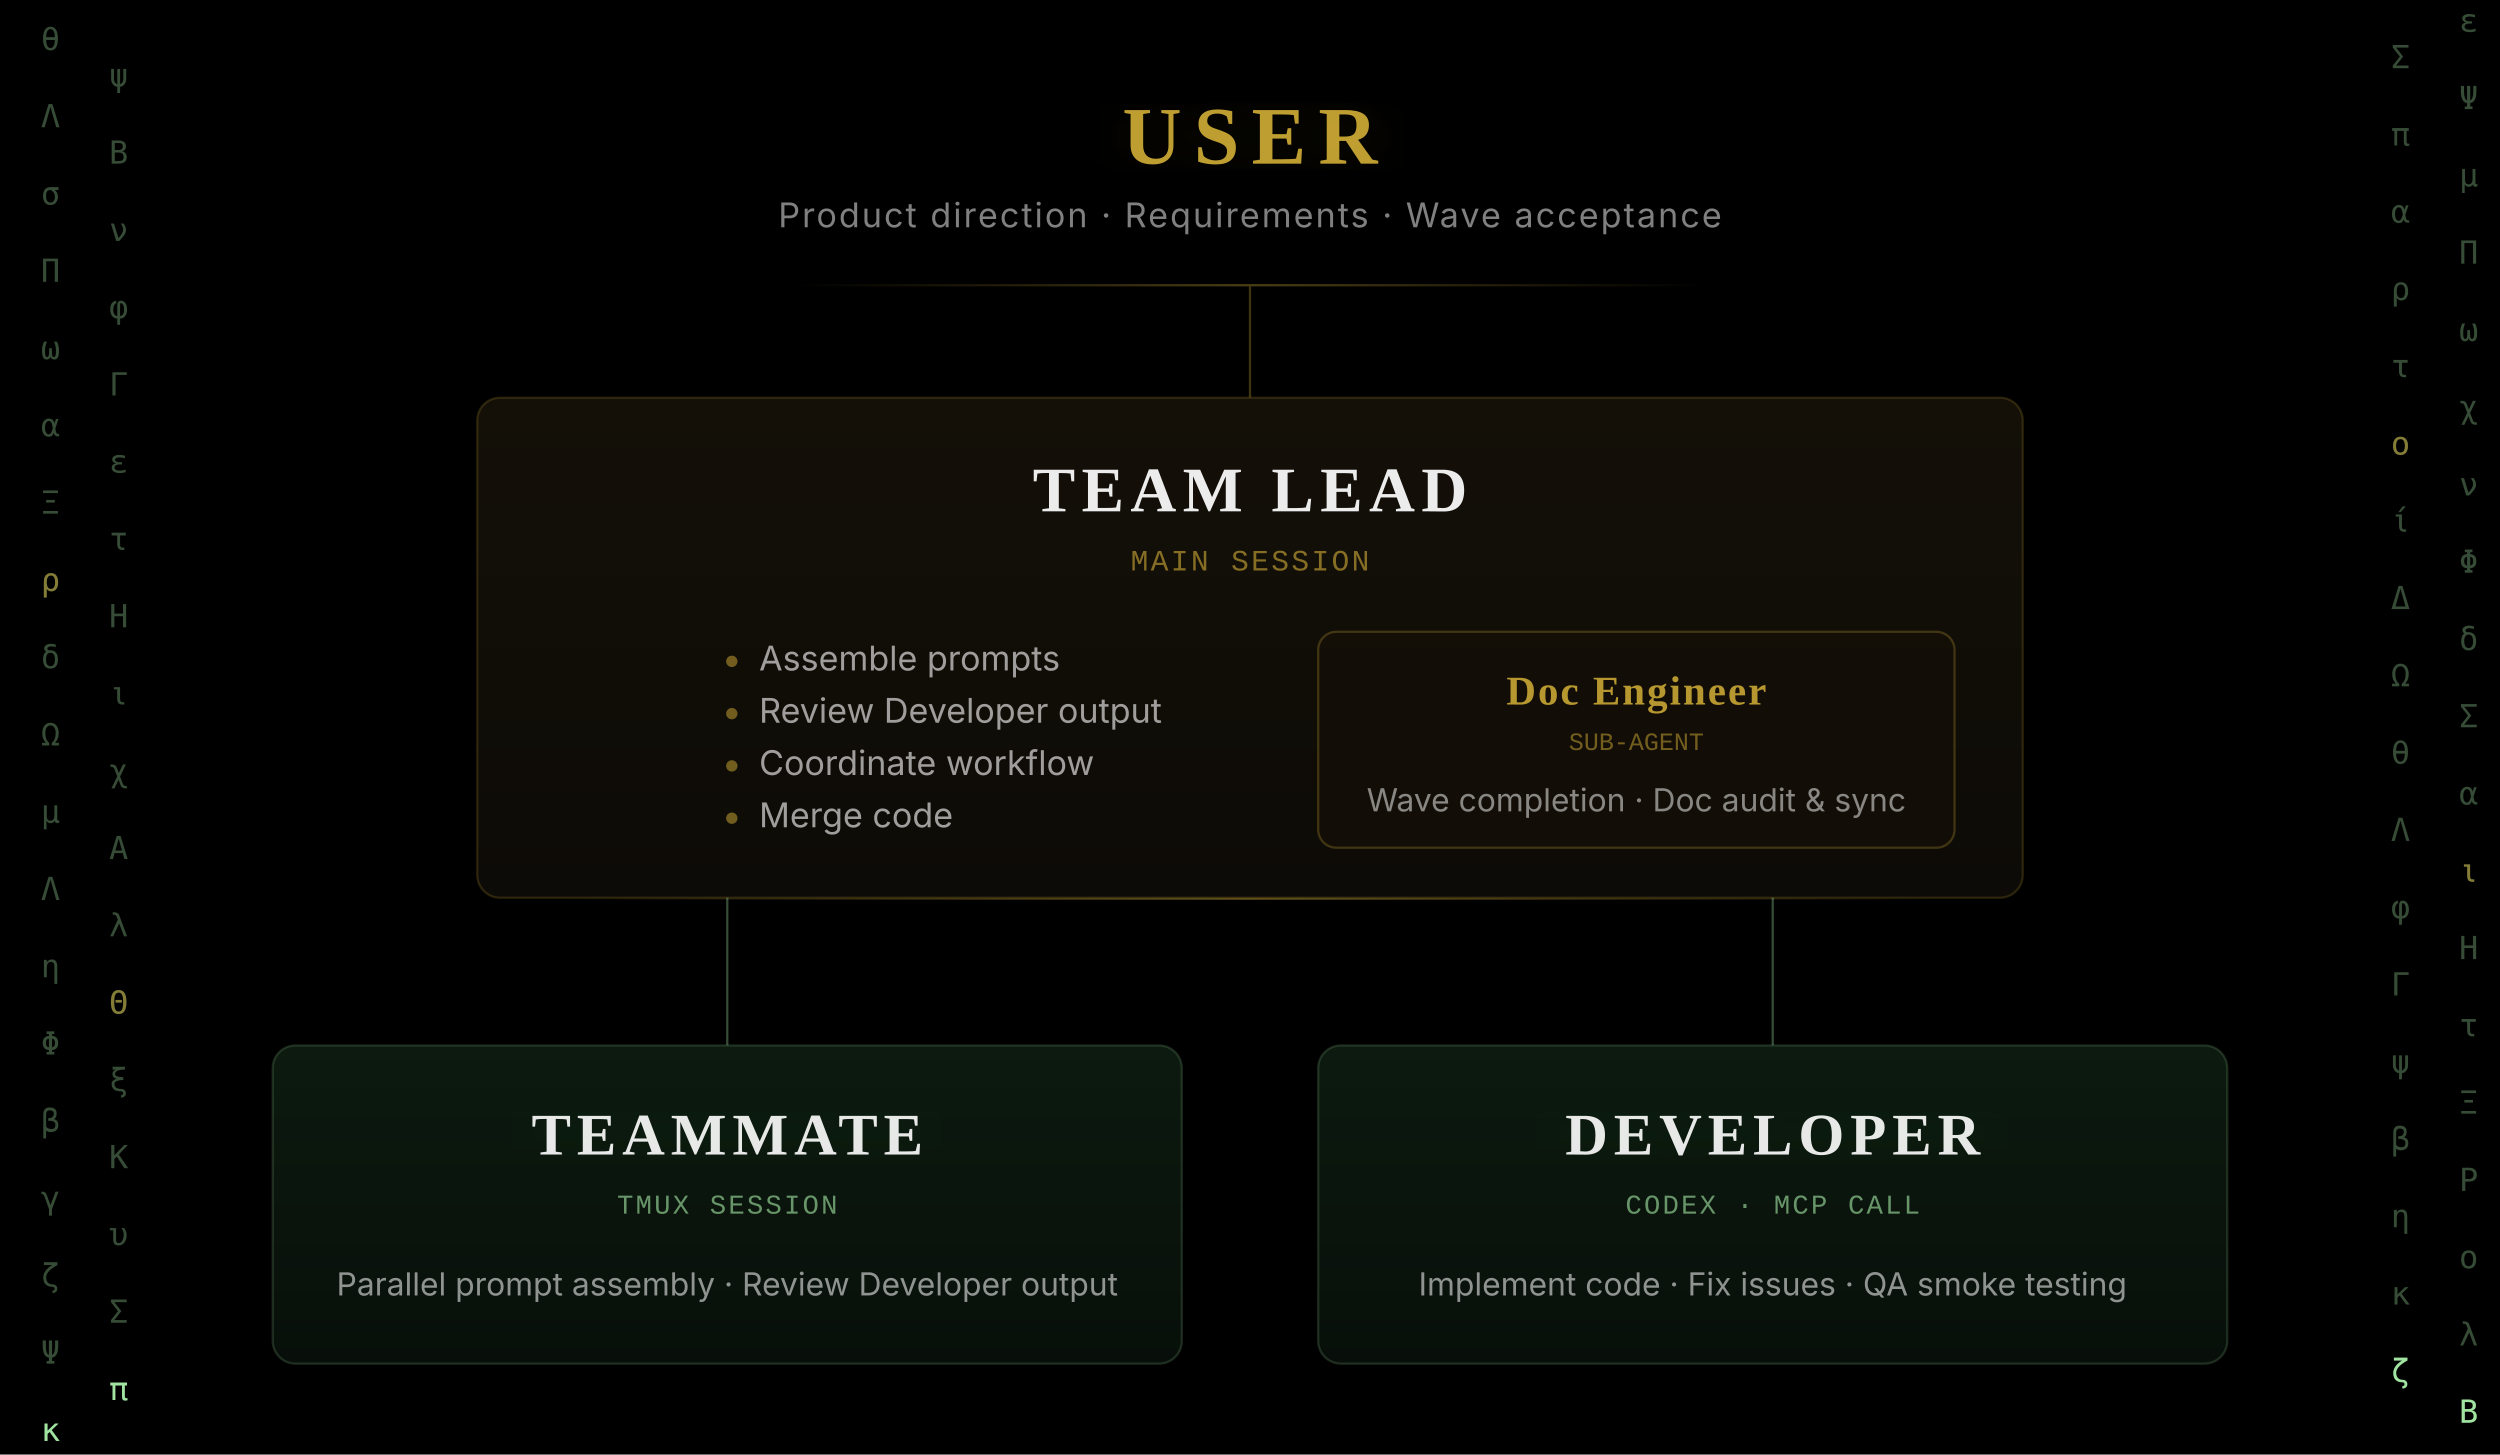
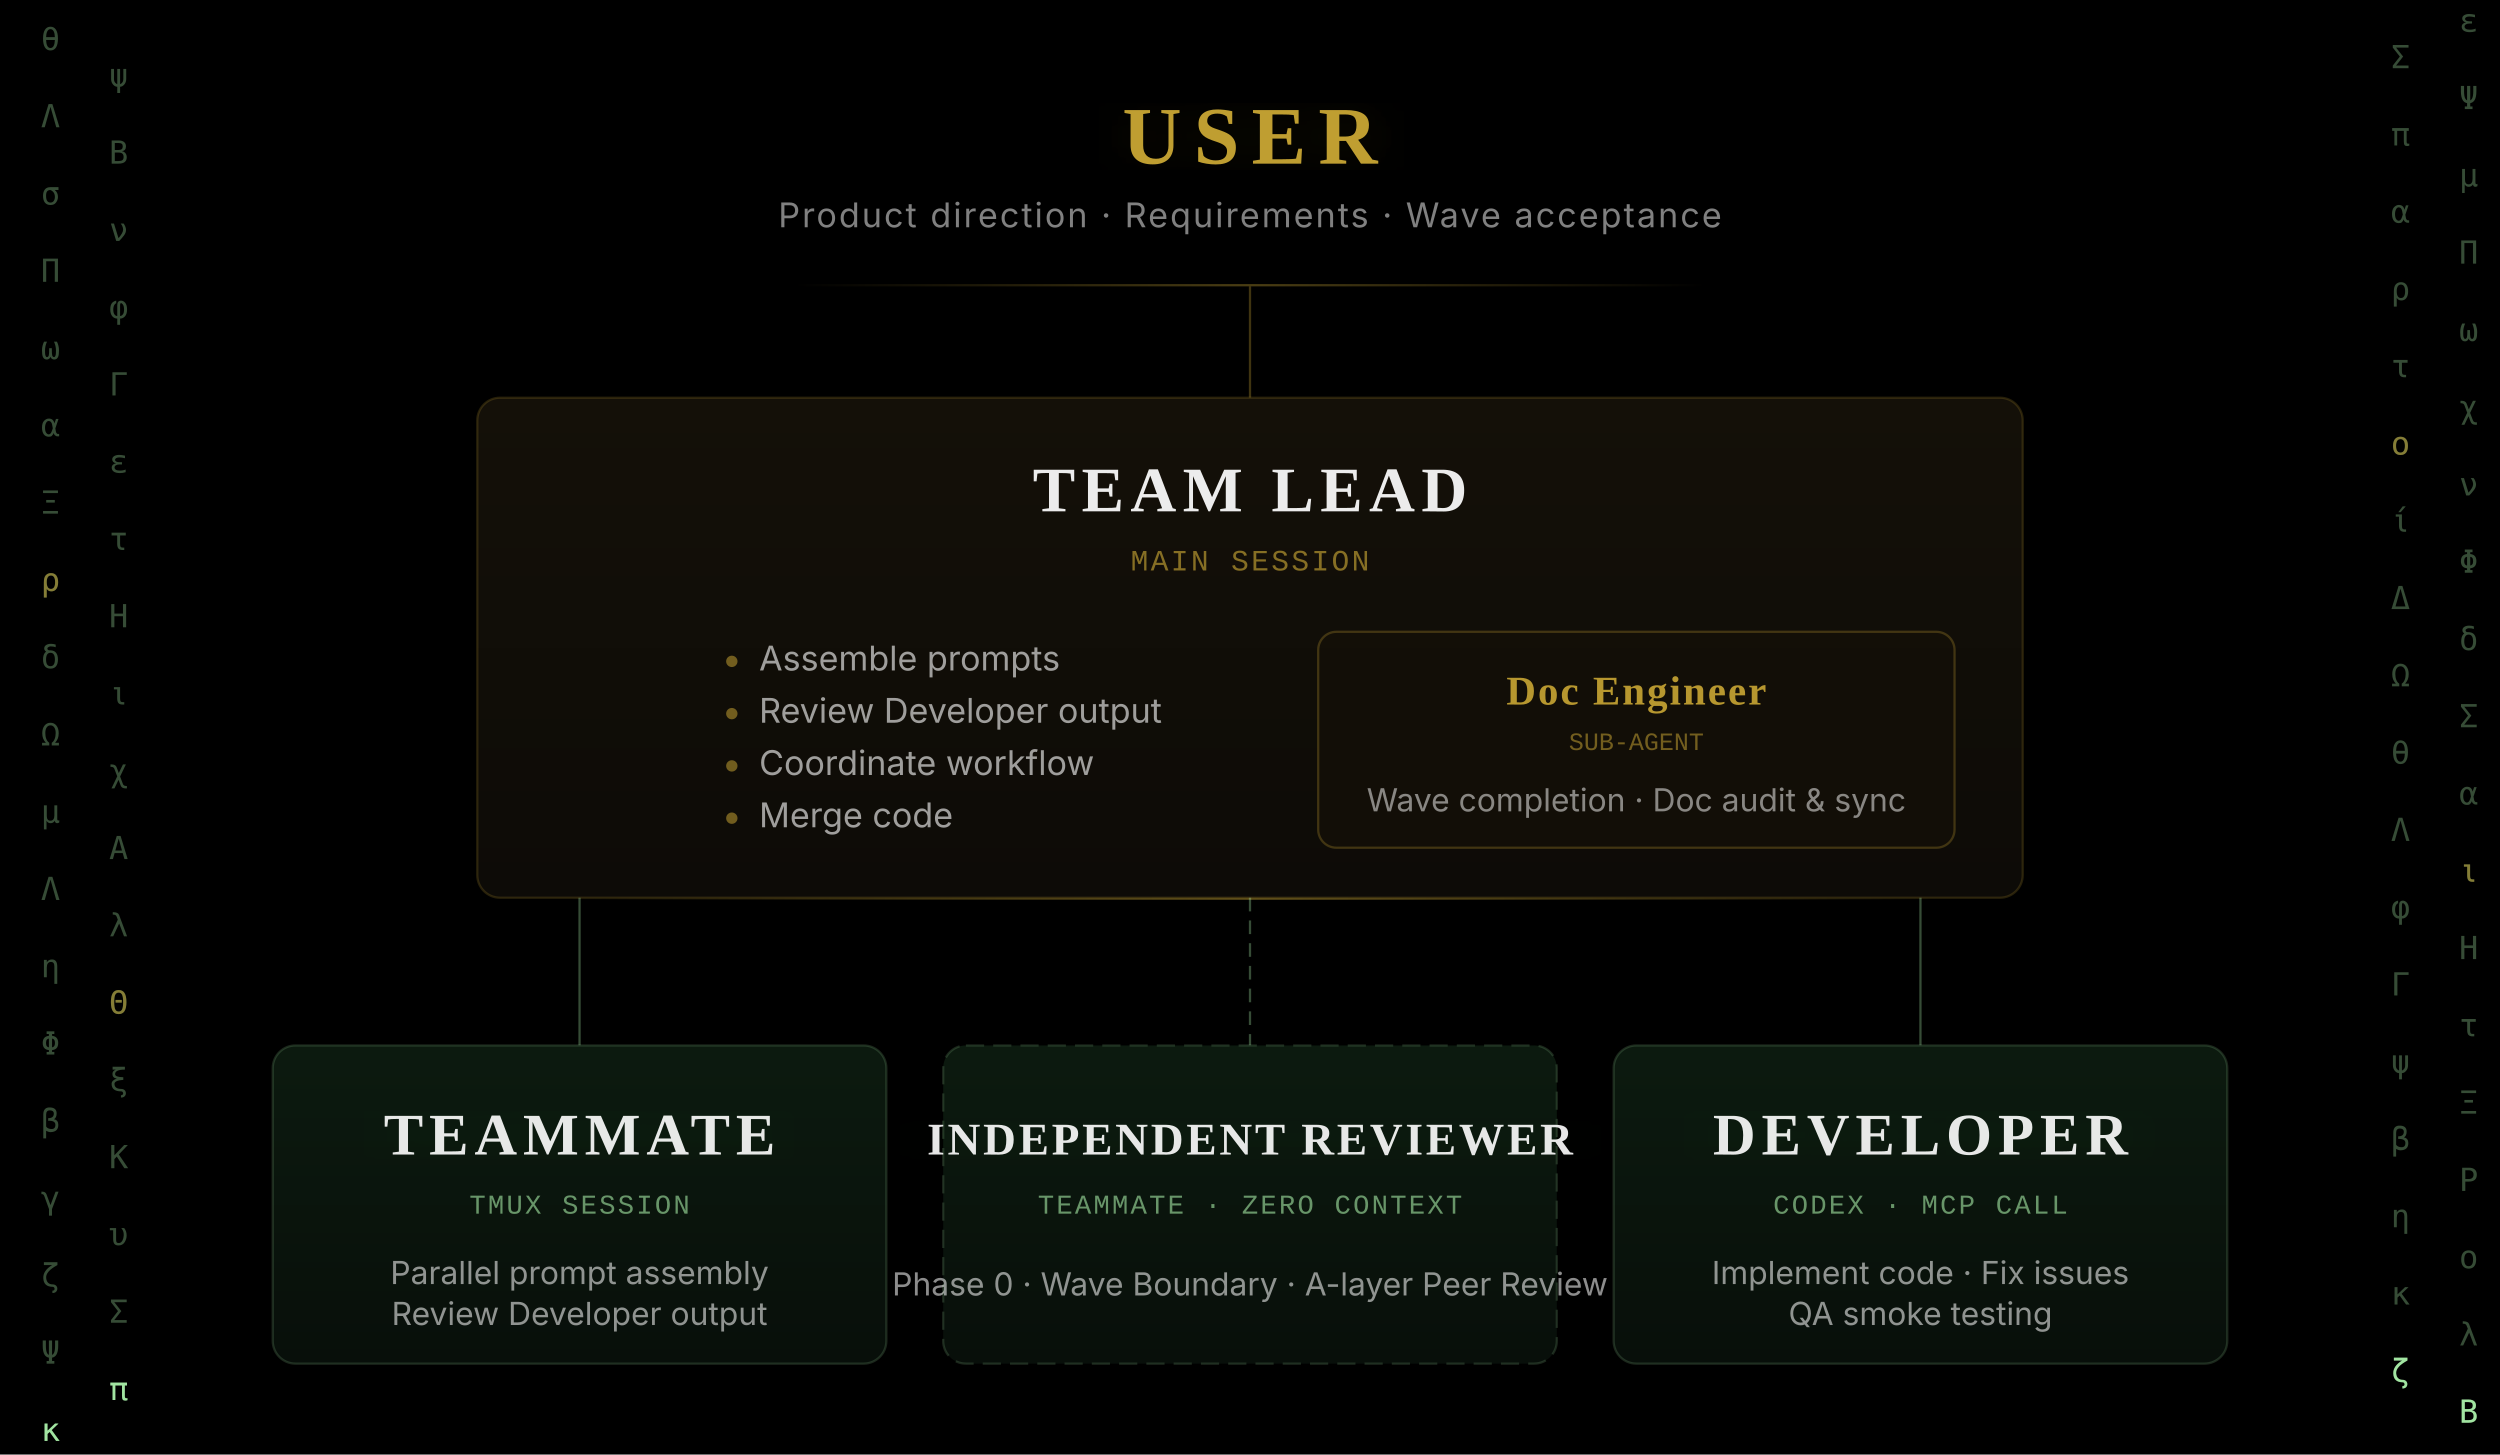
<svg xmlns="http://www.w3.org/2000/svg" viewBox="0 0 1100 640" width="1100" height="640">
  <defs>
    <linearGradient id="gold-line" x1="0" y1="0" x2="1" y2="0">
      <stop offset="0%" stop-color="rgba(212,175,55,0)" />
      <stop offset="50%" stop-color="rgba(212,175,55,0.35)" />
      <stop offset="100%" stop-color="rgba(212,175,55,0)" />
    </linearGradient>
    <linearGradient id="card-lead" x1="0" y1="0" x2="0" y2="1">
      <stop offset="0%" stop-color="#141008" />
      <stop offset="100%" stop-color="#0d0b07" />
    </linearGradient>
    <linearGradient id="card-exec" x1="0" y1="0" x2="0" y2="1">
      <stop offset="0%" stop-color="#0c1a0f" />
      <stop offset="100%" stop-color="#080f0a" />
    </linearGradient>
    <filter id="glow-gold">
      <feGaussianBlur stdDeviation="12" />
    </filter>
    <filter id="glow-green">
      <feGaussianBlur stdDeviation="10" />
    </filter>
  </defs>
  <rect width="1100" height="640" fill="#000" />
  <g font-family="monospace" font-size="14" fill="rgba(180,255,180,0.3)">
    <text x="18" y="22">θ</text>
    <text x="18" y="56">Λ</text>
    <text x="18" y="90">σ</text>
    <text x="18" y="124">Π</text>
    <text x="18" y="158">ω</text>
    <text x="18" y="192">α</text>
    <text x="18" y="226">Ξ</text>
    <text x="18" y="260">ρ</text>
    <text x="18" y="294">δ</text>
    <text x="18" y="328">Ω</text>
    <text x="18" y="362">μ</text>
    <text x="18" y="396">Λ</text>
    <text x="18" y="430">η</text>
    <text x="18" y="464">Φ</text>
    <text x="18" y="498">β</text>
    <text x="18" y="532">γ</text>
    <text x="18" y="566">ζ</text>
    <text x="18" y="600">Ψ</text>
    <text x="18" y="634">κ</text>
    <text x="48" y="38">ψ</text>
    <text x="48" y="72">Β</text>
    <text x="48" y="106">ν</text>
    <text x="48" y="140">φ</text>
    <text x="48" y="174">Γ</text>
    <text x="48" y="208">ε</text>
    <text x="48" y="242">τ</text>
    <text x="48" y="276">Η</text>
    <text x="48" y="310">ι</text>
    <text x="48" y="344">χ</text>
    <text x="48" y="378">Α</text>
    <text x="48" y="412">λ</text>
    <text x="48" y="446">Θ</text>
    <text x="48" y="480">ξ</text>
    <text x="48" y="514">Κ</text>
    <text x="48" y="548">υ</text>
    <text x="48" y="582">Σ</text>
    <text x="48" y="616">π</text>
  </g>
  <g font-family="monospace" font-size="14" fill="rgba(180,255,180,0.85)">
    <text x="18" y="634">κ</text>
    <text x="48" y="616">π</text>
  </g>
  <g font-family="monospace" font-size="14" fill="rgba(212,175,55,0.5)">
    <text x="18" y="260">ρ</text>
    <text x="48" y="446">Θ</text>
  </g>
  <g font-family="monospace" font-size="14" fill="rgba(180,255,180,0.3)">
    <text x="1052" y="30">Σ</text>
    <text x="1052" y="64">π</text>
    <text x="1052" y="98">α</text>
    <text x="1052" y="132">ρ</text>
    <text x="1052" y="166">τ</text>
    <text x="1052" y="200">ο</text>
    <text x="1052" y="234">ί</text>
    <text x="1052" y="268">Δ</text>
    <text x="1052" y="302">Ω</text>
    <text x="1052" y="336">θ</text>
    <text x="1052" y="370">Λ</text>
    <text x="1052" y="404">φ</text>
    <text x="1052" y="438">Γ</text>
    <text x="1052" y="472">ψ</text>
    <text x="1052" y="506">β</text>
    <text x="1052" y="540">η</text>
    <text x="1052" y="574">κ</text>
    <text x="1052" y="608">ζ</text>
    <text x="1082" y="14">ε</text>
    <text x="1082" y="48">Ψ</text>
    <text x="1082" y="82">μ</text>
    <text x="1082" y="116">Π</text>
    <text x="1082" y="150">ω</text>
    <text x="1082" y="184">χ</text>
    <text x="1082" y="218">ν</text>
    <text x="1082" y="252">Φ</text>
    <text x="1082" y="286">δ</text>
    <text x="1082" y="320">Σ</text>
    <text x="1082" y="354">α</text>
    <text x="1082" y="388">ι</text>
    <text x="1082" y="422">Η</text>
    <text x="1082" y="456">τ</text>
    <text x="1082" y="490">Ξ</text>
    <text x="1082" y="524">Ρ</text>
    <text x="1082" y="558">ο</text>
    <text x="1082" y="592">λ</text>
    <text x="1082" y="626">Β</text>
  </g>
  <g font-family="monospace" font-size="14" fill="rgba(180,255,180,0.85)">
    <text x="1052" y="608">ζ</text>
    <text x="1082" y="626">Β</text>
  </g>
  <g font-family="monospace" font-size="14" fill="rgba(212,175,55,0.5)">
    <text x="1052" y="200">ο</text>
    <text x="1082" y="388">ι</text>
  </g>
  <g transform="translate(50,0)">
    <text x="500" y="72" text-anchor="middle" fill="rgba(212,175,55,0.12)" font-family="Georgia, 'Times New Roman', serif" font-size="36" font-weight="900" letter-spacing="0.15em" filter="url(#glow-gold)">USER</text>
    <text x="500" y="72" text-anchor="middle" fill="rgba(212,175,55,0.9)" font-family="Georgia, 'Times New Roman', serif" font-size="36" font-weight="900" letter-spacing="0.15em">USER</text>
    <text x="500" y="100" text-anchor="middle" fill="rgba(255,255,255,0.5)" font-family="-apple-system, BlinkMacSystemFont, 'Segoe UI', sans-serif" font-size="15" letter-spacing="0.06em">Product direction · Requirements · Wave acceptance</text>
    <rect x="300" y="125" width="400" height="1" fill="url(#gold-line)" />
    <line x1="500" y1="126" x2="500" y2="175" stroke="rgba(212,175,55,0.3)" stroke-width="1" />
    <rect x="160" y="175" width="680" height="220" rx="10" fill="url(#card-lead)" stroke="rgba(212,175,55,0.18)" stroke-width="1" />
    <text x="500" y="225" text-anchor="middle" fill="rgba(255,255,255,0.92)" font-family="Georgia, 'Times New Roman', serif" font-size="28" font-weight="900" letter-spacing="0.1em">TEAM LEAD</text>
    <text x="500" y="251" text-anchor="middle" fill="rgba(212,175,55,0.6)" font-family="'Courier New', monospace" font-size="13" letter-spacing="0.08em">MAIN SESSION</text>
    <g fill="rgba(212,175,55,0.5)">
      <circle cx="272" cy="291" r="2.5" />
      <circle cx="272" cy="314" r="2.5" />
      <circle cx="272" cy="337" r="2.5" />
      <circle cx="272" cy="360" r="2.5" />
    </g>
    <g fill="rgba(255,255,255,0.6)" font-family="-apple-system, BlinkMacSystemFont, 'Segoe UI', sans-serif" font-size="15">
      <text x="284" y="295">Assemble prompts</text>
      <text x="284" y="318">Review Developer output</text>
      <text x="284" y="341">Coordinate workflow</text>
      <text x="284" y="364">Merge code</text>
    </g>
    <rect x="530" y="278" width="280" height="95" rx="8" fill="rgba(20,16,8,0.6)" stroke="rgba(212,175,55,0.25)" stroke-width="1" />
    <text x="670" y="310" text-anchor="middle" fill="rgba(212,175,55,0.85)" font-family="Georgia, 'Times New Roman', serif" font-size="18" font-weight="bold" letter-spacing="0.05em">Doc Engineer</text>
    <text x="670" y="330" text-anchor="middle" fill="rgba(212,175,55,0.5)" font-family="'Courier New', monospace" font-size="11">SUB-AGENT</text>
    <text x="670" y="357" text-anchor="middle" fill="rgba(255,255,255,0.5)" font-family="-apple-system, BlinkMacSystemFont, 'Segoe UI', sans-serif" font-size="14">Wave completion · Doc audit &amp; sync</text>
    <rect x="200" y="395" width="600" height="1" fill="url(#gold-line)" />
-     <line x1="270" y1="395" x2="270" y2="460" stroke="rgba(180,255,180,0.3)" stroke-width="1" />
-     <line x1="730" y1="395" x2="730" y2="460" stroke="rgba(180,255,180,0.3)" stroke-width="1" />
-     <rect x="70" y="460" width="400" height="140" rx="10" fill="url(#card-exec)" stroke="rgba(180,255,180,0.15)" stroke-width="1" />
-     <text x="270" y="508" text-anchor="middle" fill="rgba(0,255,65,0.06)" font-family="Georgia, 'Times New Roman', serif" font-size="26" font-weight="900" letter-spacing="0.1em" filter="url(#glow-green)">TEAMMATE</text>
-     <text x="270" y="508" text-anchor="middle" fill="rgba(255,255,255,0.9)" font-family="Georgia, 'Times New Roman', serif" font-size="26" font-weight="900" letter-spacing="0.1em">TEAMMATE</text>
-     <text x="270" y="534" text-anchor="middle" fill="rgba(180,255,180,0.55)" font-family="'Courier New', monospace" font-size="12" letter-spacing="0.08em">TMUX SESSION</text>
+     <line x1="205" y1="395" x2="205" y2="460" stroke="rgba(180,255,180,0.3)" stroke-width="1" />
+     <line x1="500" y1="395" x2="500" y2="460" stroke="rgba(180,255,180,0.3)" stroke-width="1" stroke-dasharray="6,4" />
+     <line x1="795" y1="395" x2="795" y2="460" stroke="rgba(180,255,180,0.3)" stroke-width="1" />
+     <rect x="70" y="460" width="270" height="140" rx="10" fill="url(#card-exec)" stroke="rgba(180,255,180,0.15)" stroke-width="1" />
+     <text x="205" y="508" text-anchor="middle" fill="rgba(0,255,65,0.06)" font-family="Georgia, 'Times New Roman', serif" font-size="26" font-weight="900" letter-spacing="0.1em" filter="url(#glow-green)">TEAMMATE</text>
+     <text x="205" y="508" text-anchor="middle" fill="rgba(255,255,255,0.9)" font-family="Georgia, 'Times New Roman', serif" font-size="26" font-weight="900" letter-spacing="0.1em">TEAMMATE</text>
+     <text x="205" y="534" text-anchor="middle" fill="rgba(180,255,180,0.55)" font-family="'Courier New', monospace" font-size="12" letter-spacing="0.08em">TMUX SESSION</text>
    <g fill="rgba(255,255,255,0.55)" font-family="-apple-system, BlinkMacSystemFont, 'Segoe UI', sans-serif" font-size="14" text-anchor="middle">
-       <text x="270" y="570">Parallel prompt assembly · Review Developer output</text>
+       <text x="205" y="565">Parallel prompt assembly</text>
+       <text x="205" y="583">Review Developer output</text>
    </g>
-     <rect x="530" y="460" width="400" height="140" rx="10" fill="url(#card-exec)" stroke="rgba(180,255,180,0.15)" stroke-width="1" />
-     <text x="730" y="508" text-anchor="middle" fill="rgba(0,255,65,0.06)" font-family="Georgia, 'Times New Roman', serif" font-size="26" font-weight="900" letter-spacing="0.1em" filter="url(#glow-green)">DEVELOPER</text>
-     <text x="730" y="508" text-anchor="middle" fill="rgba(255,255,255,0.9)" font-family="Georgia, 'Times New Roman', serif" font-size="26" font-weight="900" letter-spacing="0.1em">DEVELOPER</text>
-     <text x="730" y="534" text-anchor="middle" fill="rgba(180,255,180,0.55)" font-family="'Courier New', monospace" font-size="12" letter-spacing="0.08em">CODEX · MCP CALL</text>
+     <rect x="365" y="460" width="270" height="140" rx="10" fill="url(#card-exec)" stroke="rgba(180,255,180,0.15)" stroke-width="1" stroke-dasharray="8,4" />
+     <text x="500" y="508" text-anchor="middle" fill="rgba(0,255,65,0.06)" font-family="Georgia, 'Times New Roman', serif" font-size="20" font-weight="900" letter-spacing="0.06em" filter="url(#glow-green)">INDEPENDENT REVIEWER</text>
+     <text x="500" y="508" text-anchor="middle" fill="rgba(255,255,255,0.9)" font-family="Georgia, 'Times New Roman', serif" font-size="20" font-weight="900" letter-spacing="0.06em">INDEPENDENT REVIEWER</text>
+     <text x="500" y="534" text-anchor="middle" fill="rgba(180,255,180,0.55)" font-family="'Courier New', monospace" font-size="12" letter-spacing="0.08em">TEAMMATE · ZERO CONTEXT</text>
    <g fill="rgba(255,255,255,0.55)" font-family="-apple-system, BlinkMacSystemFont, 'Segoe UI', sans-serif" font-size="14" text-anchor="middle">
-       <text x="730" y="570">Implement code · Fix issues · QA smoke testing</text>
+       <text x="500" y="570">Phase 0 · Wave Boundary · A-layer Peer Review</text>
+     </g>
+     <rect x="660" y="460" width="270" height="140" rx="10" fill="url(#card-exec)" stroke="rgba(180,255,180,0.15)" stroke-width="1" />
+     <text x="795" y="508" text-anchor="middle" fill="rgba(0,255,65,0.06)" font-family="Georgia, 'Times New Roman', serif" font-size="26" font-weight="900" letter-spacing="0.1em" filter="url(#glow-green)">DEVELOPER</text>
+     <text x="795" y="508" text-anchor="middle" fill="rgba(255,255,255,0.9)" font-family="Georgia, 'Times New Roman', serif" font-size="26" font-weight="900" letter-spacing="0.1em">DEVELOPER</text>
+     <text x="795" y="534" text-anchor="middle" fill="rgba(180,255,180,0.55)" font-family="'Courier New', monospace" font-size="12" letter-spacing="0.08em">CODEX · MCP CALL</text>
+     <g fill="rgba(255,255,255,0.55)" font-family="-apple-system, BlinkMacSystemFont, 'Segoe UI', sans-serif" font-size="14" text-anchor="middle">
+       <text x="795" y="565">Implement code · Fix issues</text>
+       <text x="795" y="583">QA smoke testing</text>
    </g>
  </g>
</svg>
